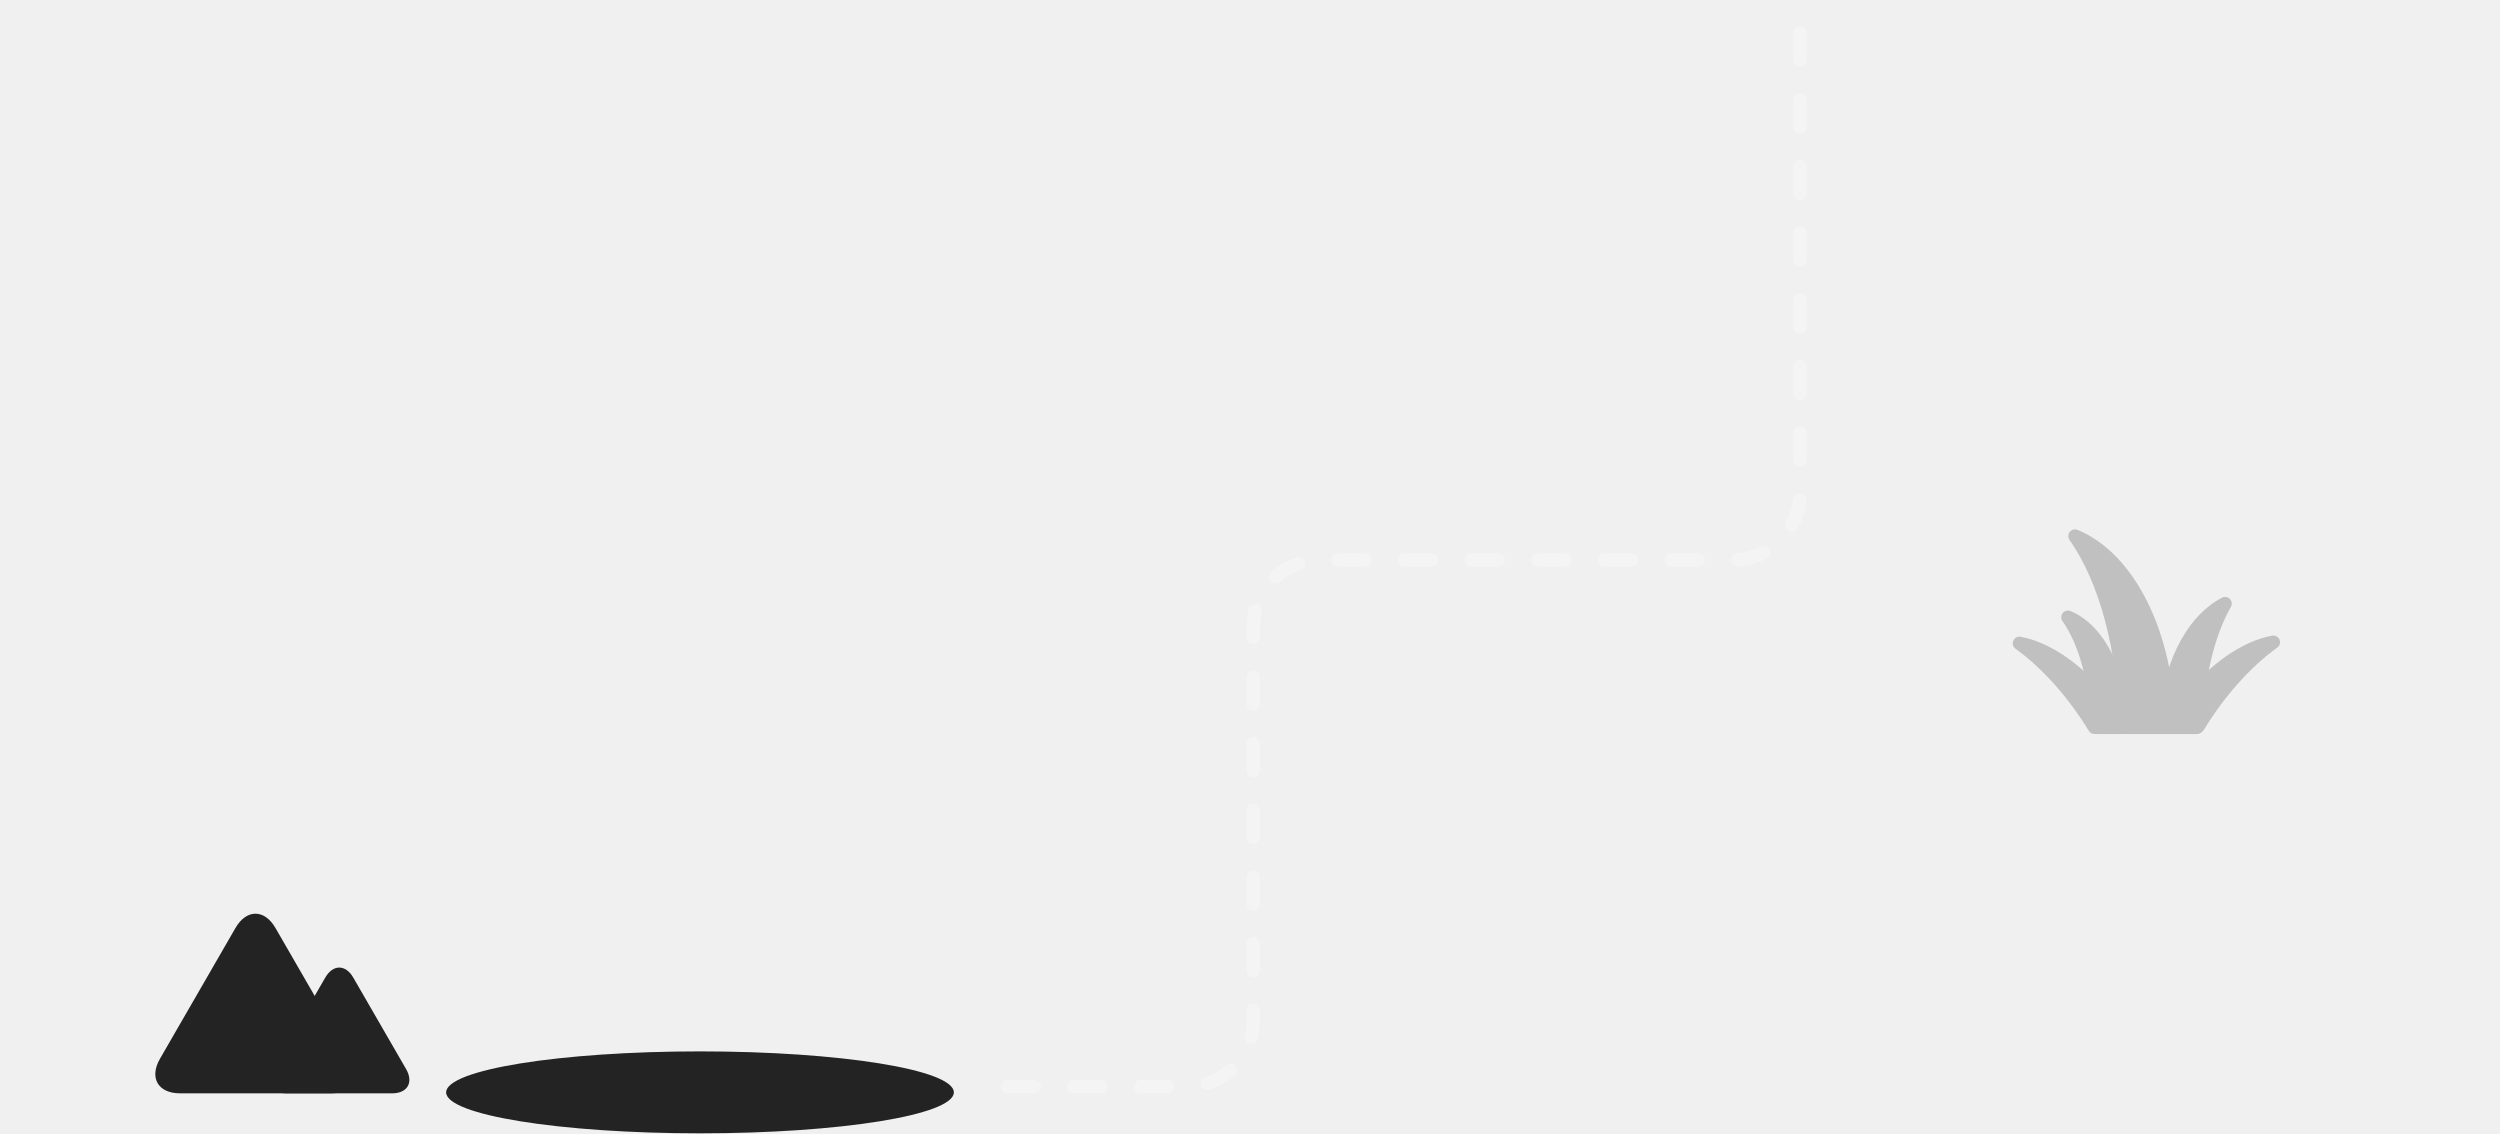
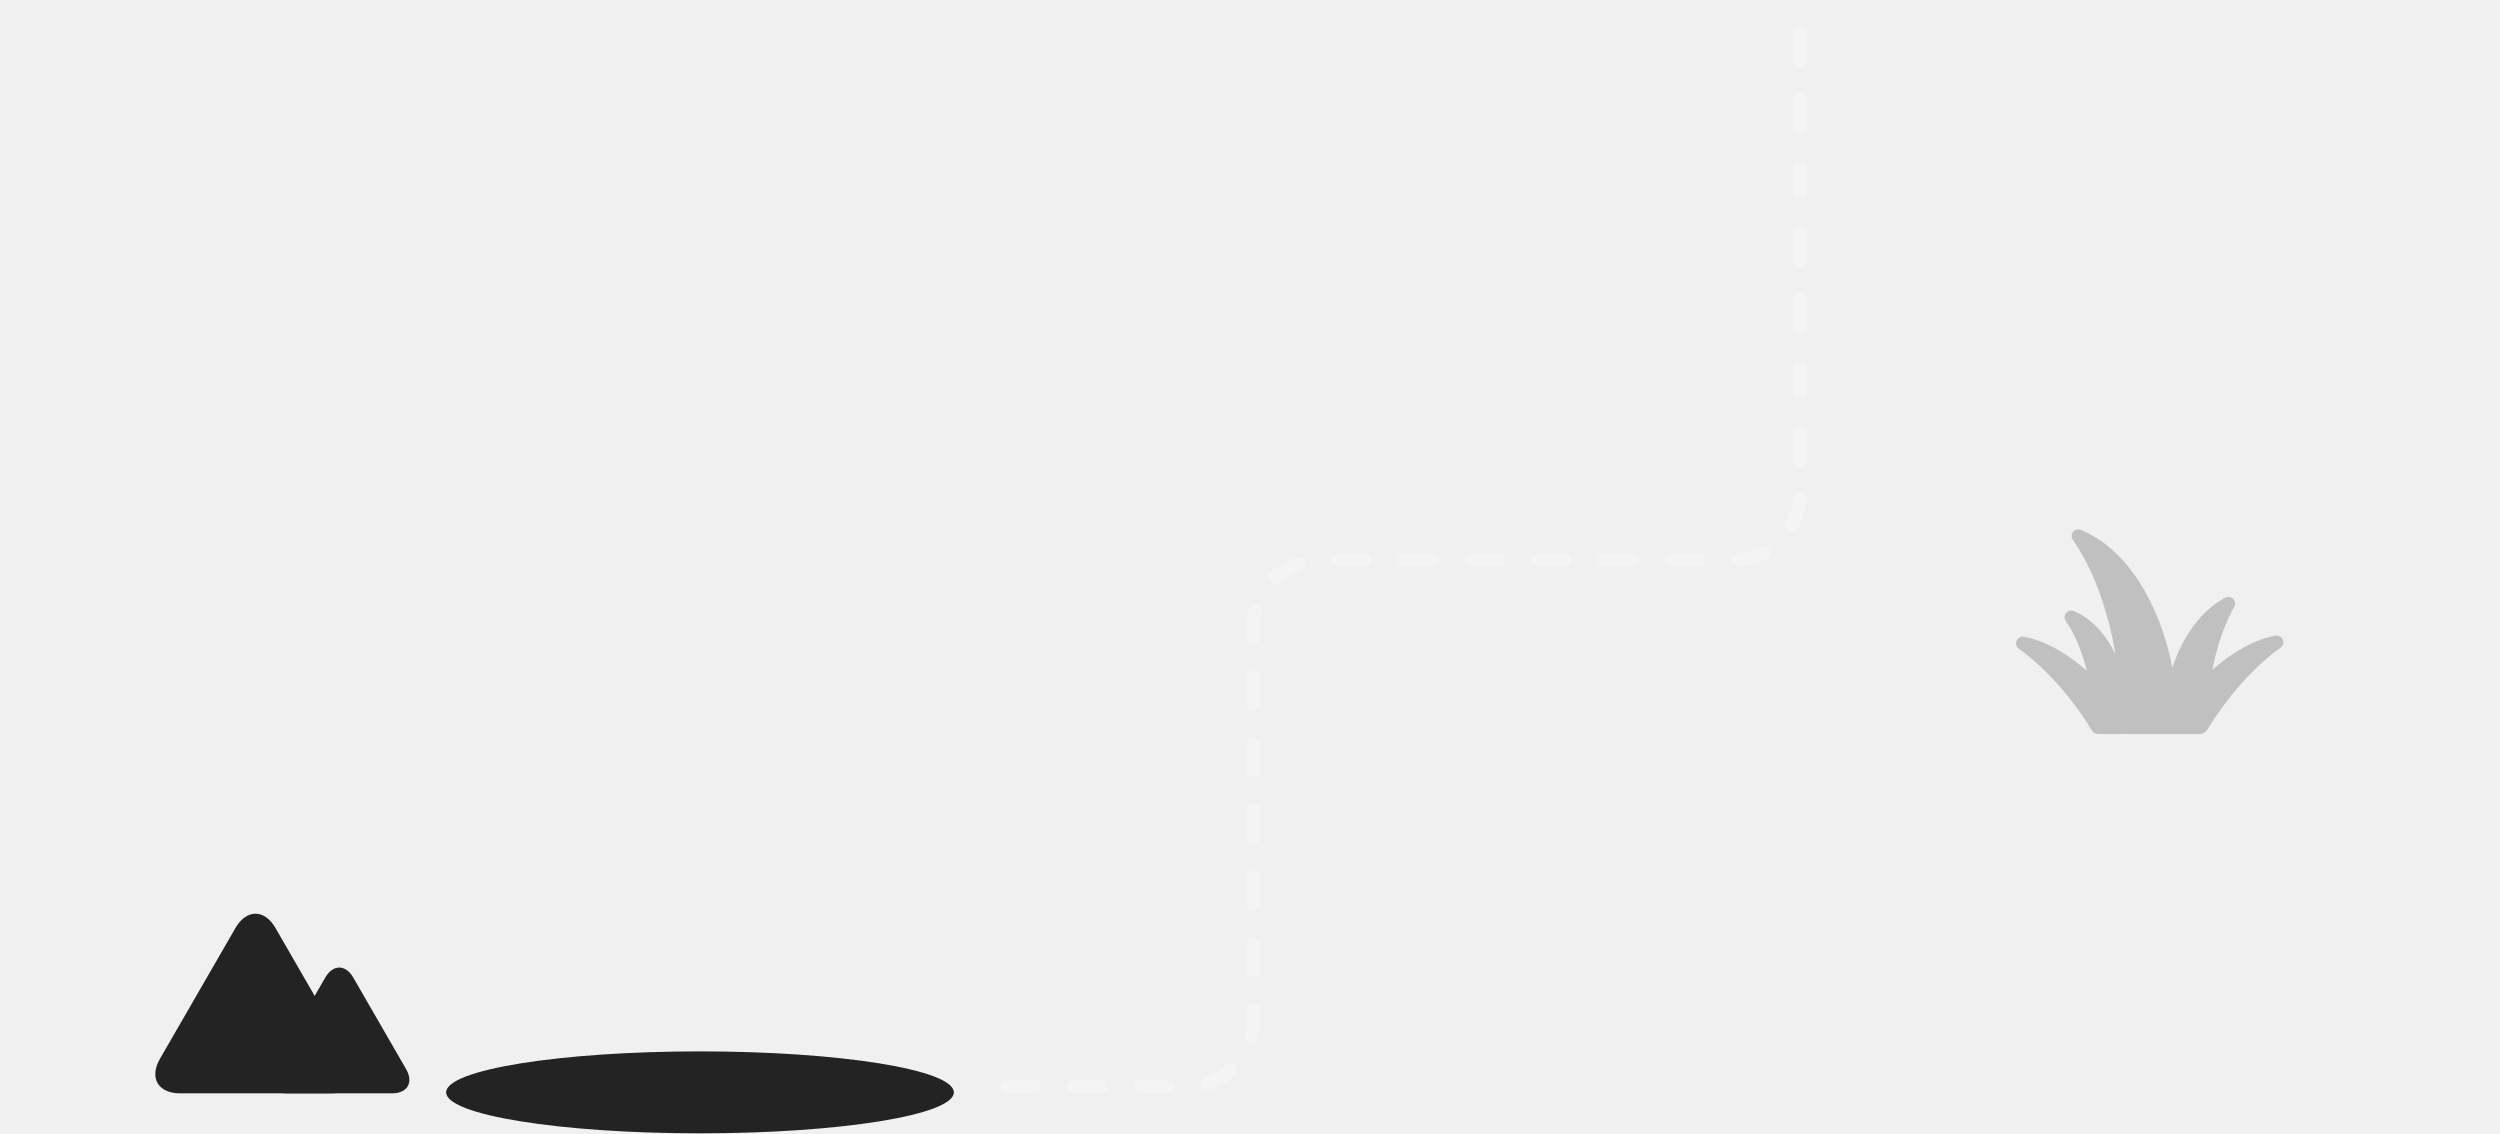
<svg xmlns="http://www.w3.org/2000/svg" version="1.1" id="Layer_1" x="0px" y="0px" width="375px" height="170px" viewBox="0 0 375 170" enable-background="new 0 0 375 170" xml:space="preserve">
  <g>
    <g>
-       <g>
-         <path fill="#232323" d="M27,164c-3.3,0-4.65-2.338-3-5.195l11.32-19.607c1.65-2.858,4.35-2.858,6,0l11.32,19.607     c1.65,2.857,0.3,5.195-3,5.195H27z" />
-       </g>
-       <g>
-         <path fill="#232323" d="M42.966,164c-2.31,0-3.255-1.637-2.1-3.637l7.924-13.727c1.155-2,3.045-2,4.2,0l7.925,13.727     c1.155,2,0.21,3.637-2.1,3.637H42.966z" />
-       </g>
+       <path fill="#232323" d="M27,164c-3.3,0-4.65-2.338-3-5.195l11.32-19.606c1.65-2.858,4.35-2.858,6,0l11.32,19.606    c1.65,2.857,0.3,5.195-3,5.195H27z" />
    </g>
-     <ellipse fill="#232323" cx="105" cy="163.854" rx="38.078" ry="6.146" />
-     <path opacity="0.3" fill="none" stroke="#FFFFFF" stroke-width="2" stroke-linecap="round" stroke-miterlimit="10" stroke-dasharray="4,6" enable-background="new    " d="   M269.999,5v69c0,5.523-4.478,10-10,10H198c-5.521,0-10,4.479-10,10v59c0,5.523-4.477,10-10,10h-28" />
-     <g opacity="0.2">
-       <path stroke="#000000" stroke-width="2" stroke-linejoin="round" stroke-miterlimit="10" d="M311.246,80.406    c4.555,6.514,7.504,16.943,7.504,28.699h6.473C325.223,95.281,319.279,83.67,311.246,80.406z" />
-       <path stroke="#000000" stroke-width="2" stroke-linejoin="round" stroke-miterlimit="10" d="M310.189,92.584    c2.621,3.75,4.319,9.754,4.319,16.521h3.726C318.234,101.148,314.814,94.465,310.189,92.584z" />
-       <path stroke="#000000" stroke-width="2" stroke-linejoin="round" stroke-miterlimit="10" d="M324.961,109.105h4.57    c0-7.347,1.631-13.959,4.234-18.57C328.641,93.209,324.961,100.512,324.961,109.105z" />
-       <path stroke="#000000" stroke-width="2" stroke-linejoin="round" stroke-miterlimit="10" d="M329.736,108.941    c3.24-5.338,7.338-9.799,11.264-12.607c-4.148,0.736-9,4.104-12.691,8.902c0.547,1.133,1.008,2.369,1.383,3.69L329.736,108.941z" />
-       <path stroke="#000000" stroke-width="2" stroke-linejoin="round" stroke-miterlimit="10" d="M314.215,109.09    c0.375-1.322,0.836-2.559,1.383-3.691c-3.69-4.799-8.543-8.164-12.69-8.899c3.926,2.808,8.022,7.269,11.262,12.604L314.215,109.09    z" />
+     <g>
+       <path fill="#232323" d="M42.966,164c-2.31,0-3.255-1.637-2.1-3.637l7.924-13.728c1.155-2,3.045-2,4.2,0l7.925,13.728    c1.155,2,0.21,3.637-2.1,3.637H42.966z" />
    </g>
  </g>
+   <ellipse fill="#232323" cx="105" cy="163.854" rx="38.078" ry="6.146" />
+   <path opacity="0.3" fill="none" stroke="#FFFFFF" stroke-width="2" stroke-linecap="round" stroke-miterlimit="10" stroke-dasharray="4,6" enable-background="new    " d="  M269.999,5v69c0,5.523-4.478,10-10,10H198c-5.521,0-10,4.479-10,10v59c0,5.523-4.477,10-10,10h-28" />
+   <path opacity="0.2" enable-background="new    " d="M342.421,95.945c-0.182-0.432-0.644-0.68-1.097-0.596  c-3.046,0.539-6.42,2.403-9.468,5.133c0.693-3.574,1.8-6.836,3.276-9.457c0.218-0.385,0.155-0.867-0.151-1.187  c-0.31-0.317-0.789-0.396-1.183-0.19c-3.559,1.857-6.368,5.709-7.941,10.513c-1.943-9.978-7.048-17.964-13.736-20.681  c-0.407-0.167-0.881-0.043-1.158,0.303c-0.275,0.347-0.291,0.833-0.037,1.197c3.02,4.317,5.229,10.353,6.395,17.122  c-1.529-3.086-3.699-5.403-6.255-6.443c-0.411-0.162-0.883-0.044-1.158,0.303c-0.276,0.348-0.292,0.834-0.038,1.197  c1.363,1.949,2.427,4.533,3.14,7.447c-3.036-2.705-6.393-4.553-9.424-5.09c-0.462-0.082-0.915,0.166-1.097,0.598  c-0.182,0.431-0.04,0.929,0.34,1.201c3.95,2.826,7.955,7.312,10.989,12.31c0.183,0.301,0.532,0.469,0.883,0.469  c0.047,0,0.093-0.015,0.14-0.021c0.058,0.01,0.109,0.033,0.169,0.033h3.727c0.091,0,0.175-0.027,0.261-0.051  c0.084,0.021,0.166,0.051,0.257,0.051h6.209h0.264h4.307c0.283,0,0.536-0.119,0.718-0.308c0.137-0.082,0.258-0.194,0.345-0.338  c3.028-4.994,7.034-9.481,10.989-12.312C342.461,96.875,342.602,96.377,342.421,95.945z" />
</svg>
